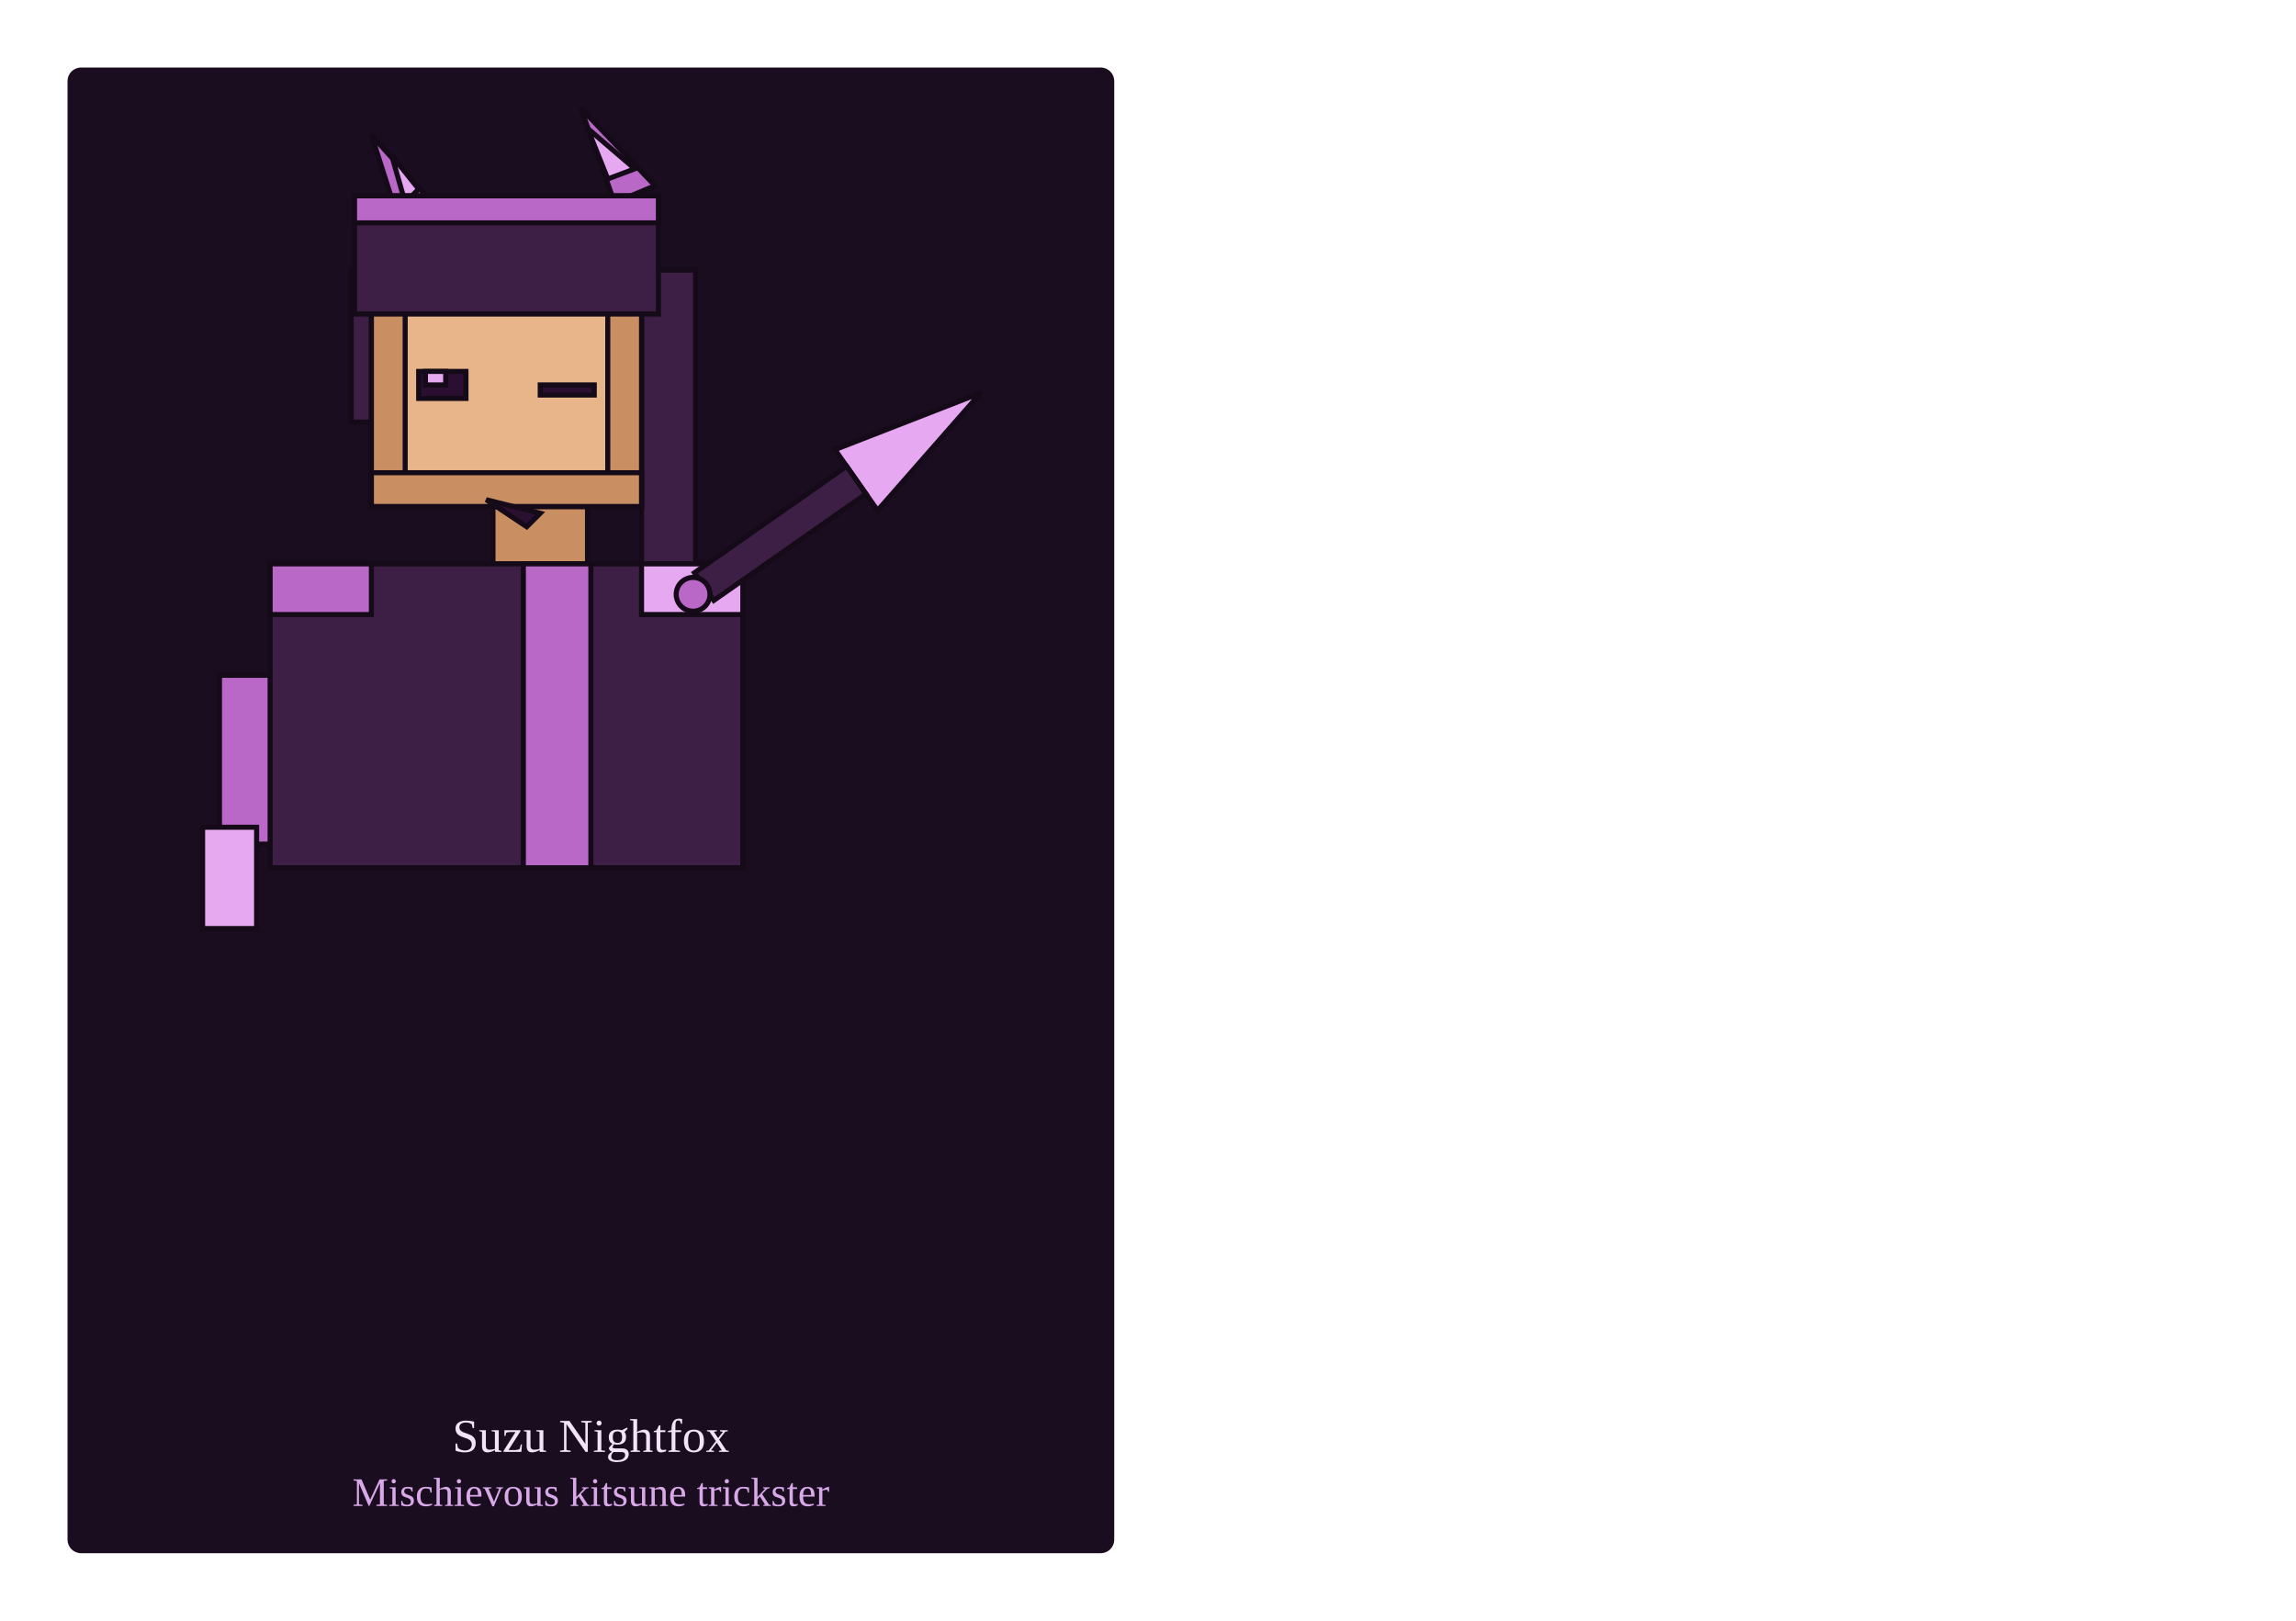
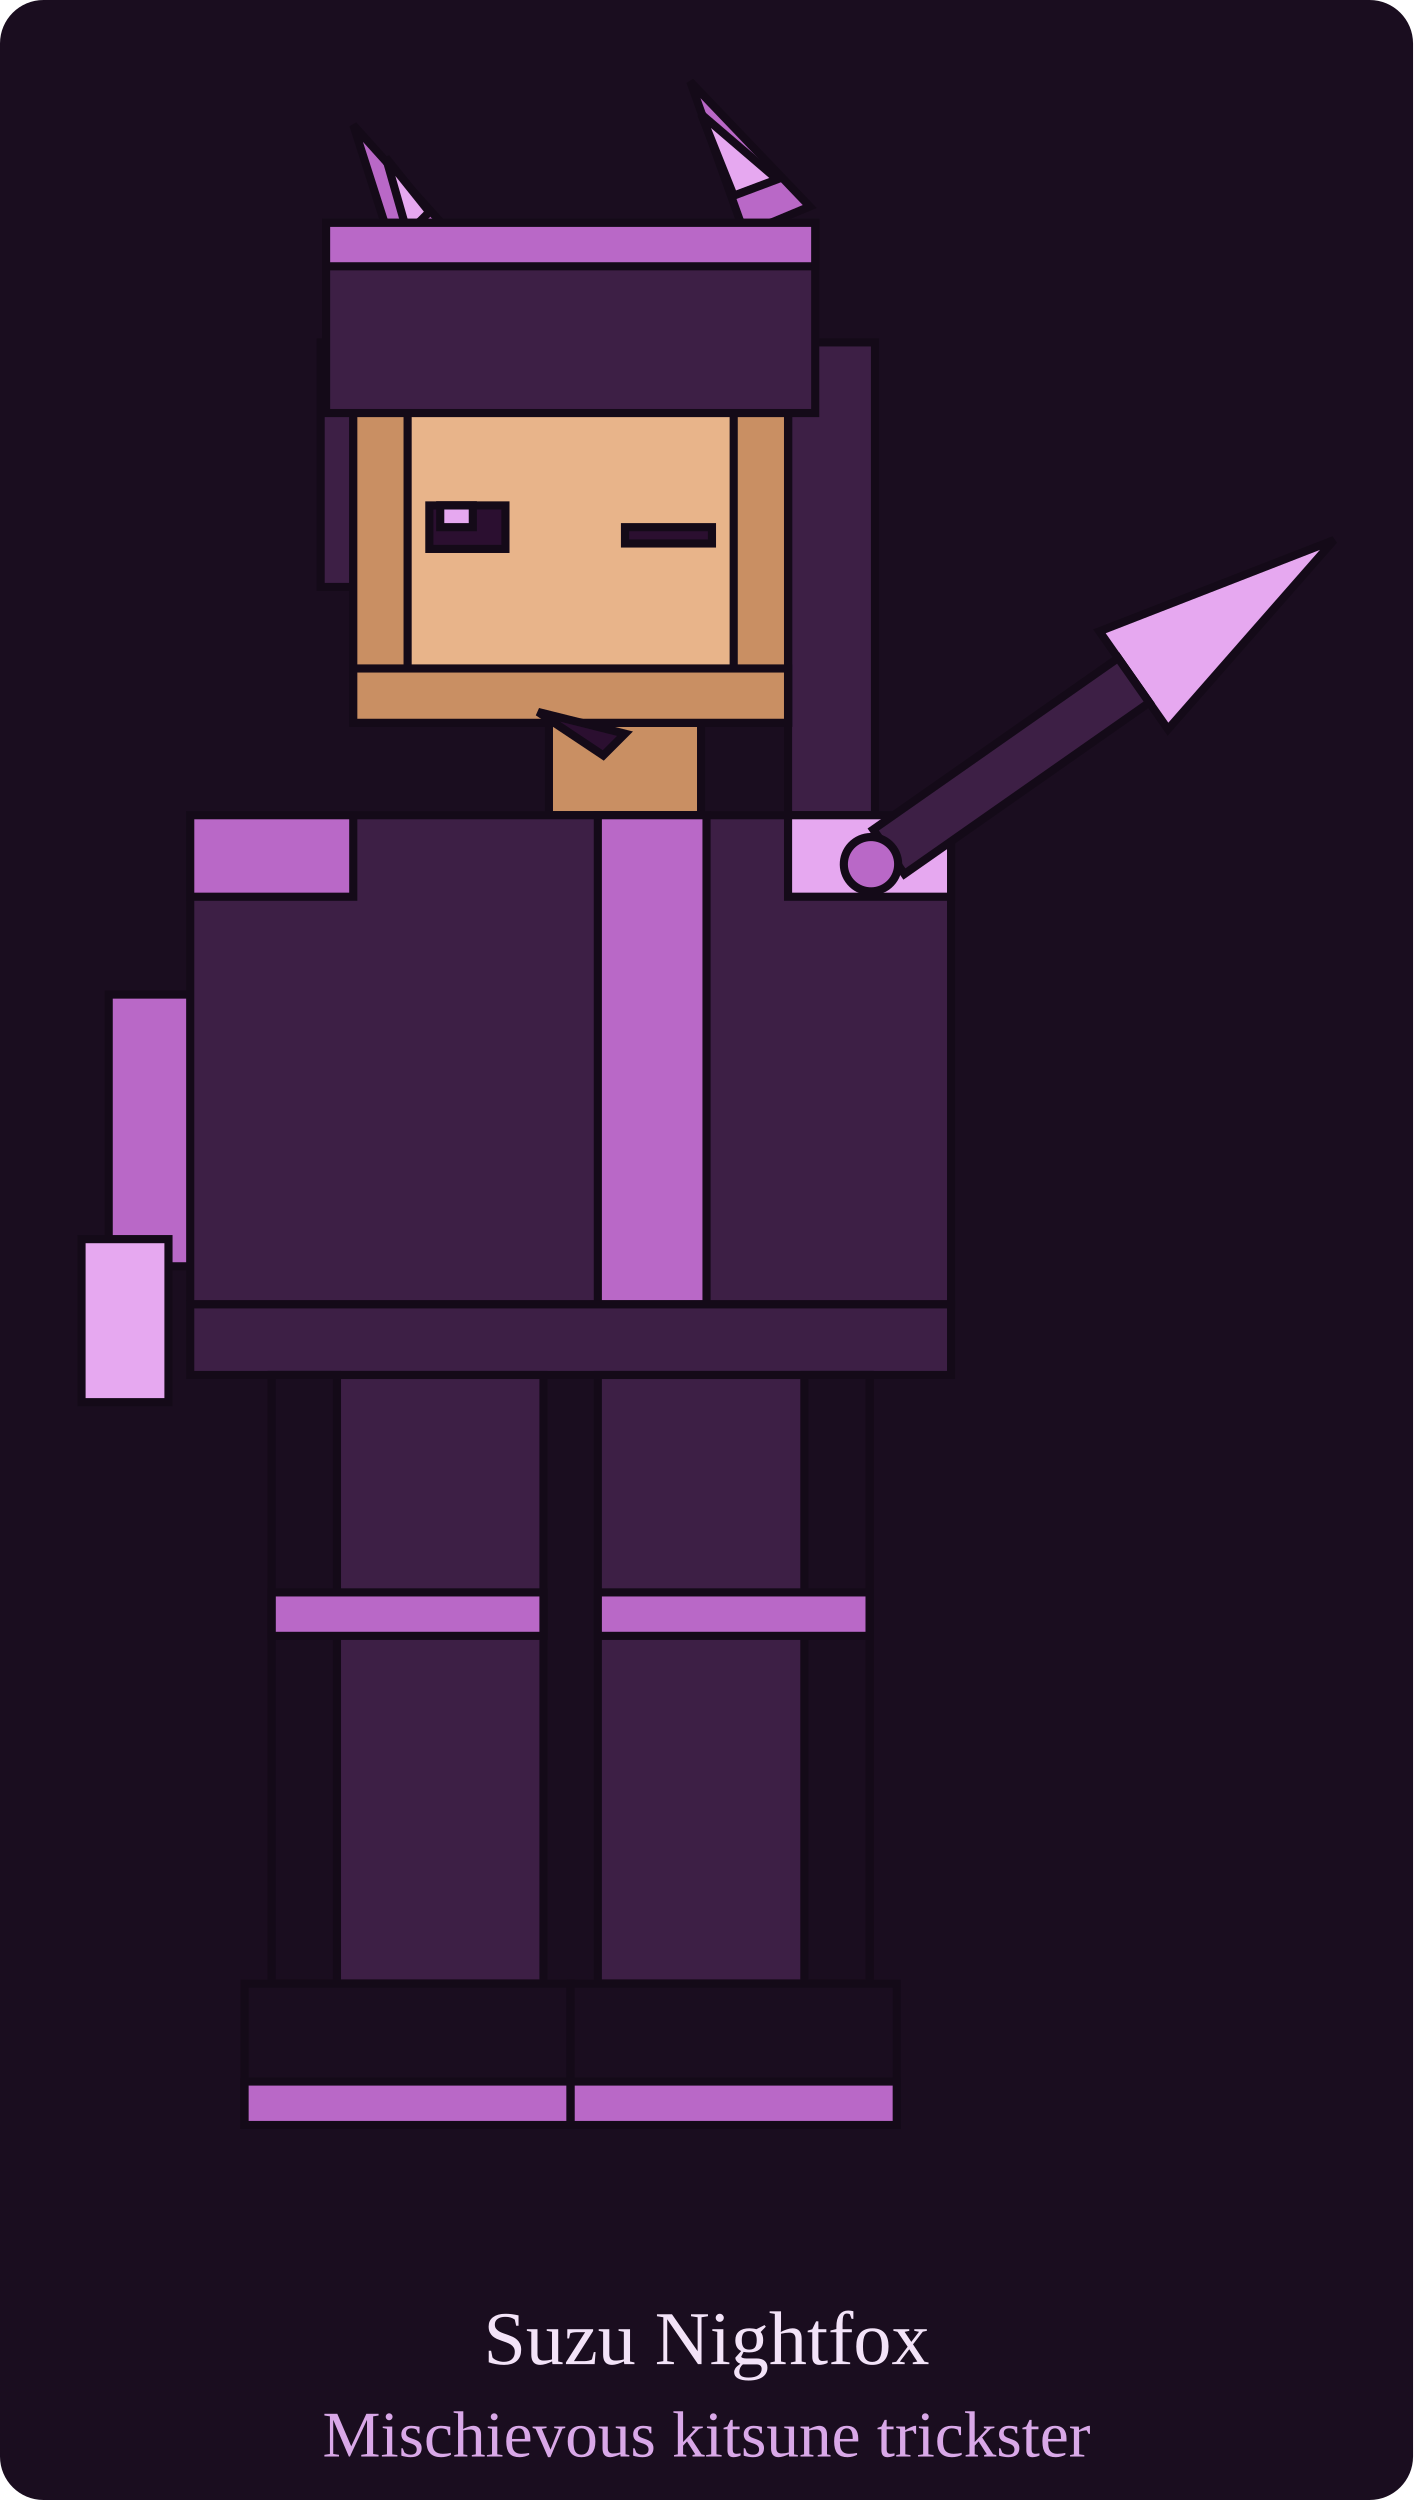
- <svg width="100%" viewBox="0 0 680 480" role="img">
-   <rect x="20" y="20" width="310" height="440" rx="4" fill="#1A0D1F" />
-   <g transform="translate(60,40)" stroke="#140A18" stroke-width="1.5">
+ <svg width="100%" viewBox="0 0 260 460" role="img">
+   <rect x="0" y="0" width="260" height="460" rx="8" fill="#1A0D1F" />
+   <g transform="translate(15,23)" stroke="#140A18" stroke-width="1.5">
    <rect x="5" y="160" width="22" height="50" fill="#B968C7" />
    <rect x="0" y="205" width="16" height="30" fill="#E6A8F0" />
    <rect x="130" y="40" width="16" height="90" fill="#3D1F45" />
    <rect x="138" y="130" width="12" height="60" fill="#3D1F45" />
    <rect x="44" y="40" width="14" height="45" fill="#3D1F45" />
    <polygon points="58,25 50,0 68,20" fill="#B968C7" />
    <polygon points="60,20 56,6 64,16" fill="#E6A8F0" />
    <polygon points="122,20 112,-8 134,15" fill="#B968C7" />
    <polygon points="120,13 114,-2 128,10" fill="#E6A8F0" />
    <rect x="86" y="110" width="28" height="17" fill="#C98F63" />
    <rect x="50" y="40" width="80" height="70" fill="#E8B48A" />
    <rect x="50" y="40" width="10" height="70" fill="#C98F63" />
    <rect x="120" y="40" width="10" height="70" fill="#C98F63" />
    <rect x="50" y="100" width="80" height="10" fill="#C98F63" />
    <rect x="45" y="18" width="90" height="35" fill="#3D1F45" />
    <rect x="45" y="18" width="90" height="8" fill="#B968C7" />
    <rect x="64" y="70" width="14" height="8" fill="#2B0F30" />
    <rect x="66" y="70" width="6" height="4" fill="#E6A8F0" />
    <rect x="100" y="74" width="16" height="3" fill="#2B0F30" />
    <polygon points="84,108 100,112 96,116" fill="#2B0F30" />
    <rect x="20" y="127" width="140" height="90" fill="#3D1F45" />
    <rect x="20" y="127" width="30" height="15" fill="#B968C7" />
    <rect x="130" y="127" width="30" height="15" fill="#E6A8F0" />
    <rect x="95" y="127" width="20" height="90" fill="#B968C7" />
+     <rect x="20" y="217" width="140" height="13" fill="#3D1F45" />
+     <rect x="35" y="230" width="50" height="112" fill="#3D1F45" />
+     <rect x="35" y="230" width="12" height="112" fill="#1A0D1F" />
+     <rect x="95" y="230" width="50" height="112" fill="#3D1F45" />
+     <rect x="133" y="230" width="12" height="112" fill="#1A0D1F" />
+     <rect x="35" y="270" width="50" height="8" fill="#B968C7" />
+     <rect x="95" y="270" width="50" height="8" fill="#B968C7" />
+     <rect x="30" y="342" width="60" height="26" fill="#1A0D1F" />
+     <rect x="90" y="342" width="60" height="26" fill="#1A0D1F" />
+     <rect x="30" y="360" width="60" height="8" fill="#B968C7" />
+     <rect x="90" y="360" width="60" height="8" fill="#B968C7" />
    <g transform="rotate(55 151 132)">
      <polygon points="140,80 162,80 151,35" fill="#E6A8F0" />
      <rect x="146" y="80" width="10" height="55" fill="#3D1F45" />
      <circle cx="151" cy="139" r="5" fill="#B968C7" />
    </g>
  </g>
-   <text x="175" y="430" text-anchor="middle" font-size="14" font-weight="500" fill="#F3E3F8">Suzu Nightfox</text>
-   <text x="175" y="446" text-anchor="middle" font-size="12" fill="#D9A8E8">Mischievous kitsune trickster</text>
+   <text x="130" y="435" text-anchor="middle" font-size="14" font-weight="500" fill="#F3E3F8">Suzu Nightfox</text>
+   <text x="130" y="452" text-anchor="middle" font-size="12" fill="#D9A8E8">Mischievous kitsune trickster</text>
</svg>
